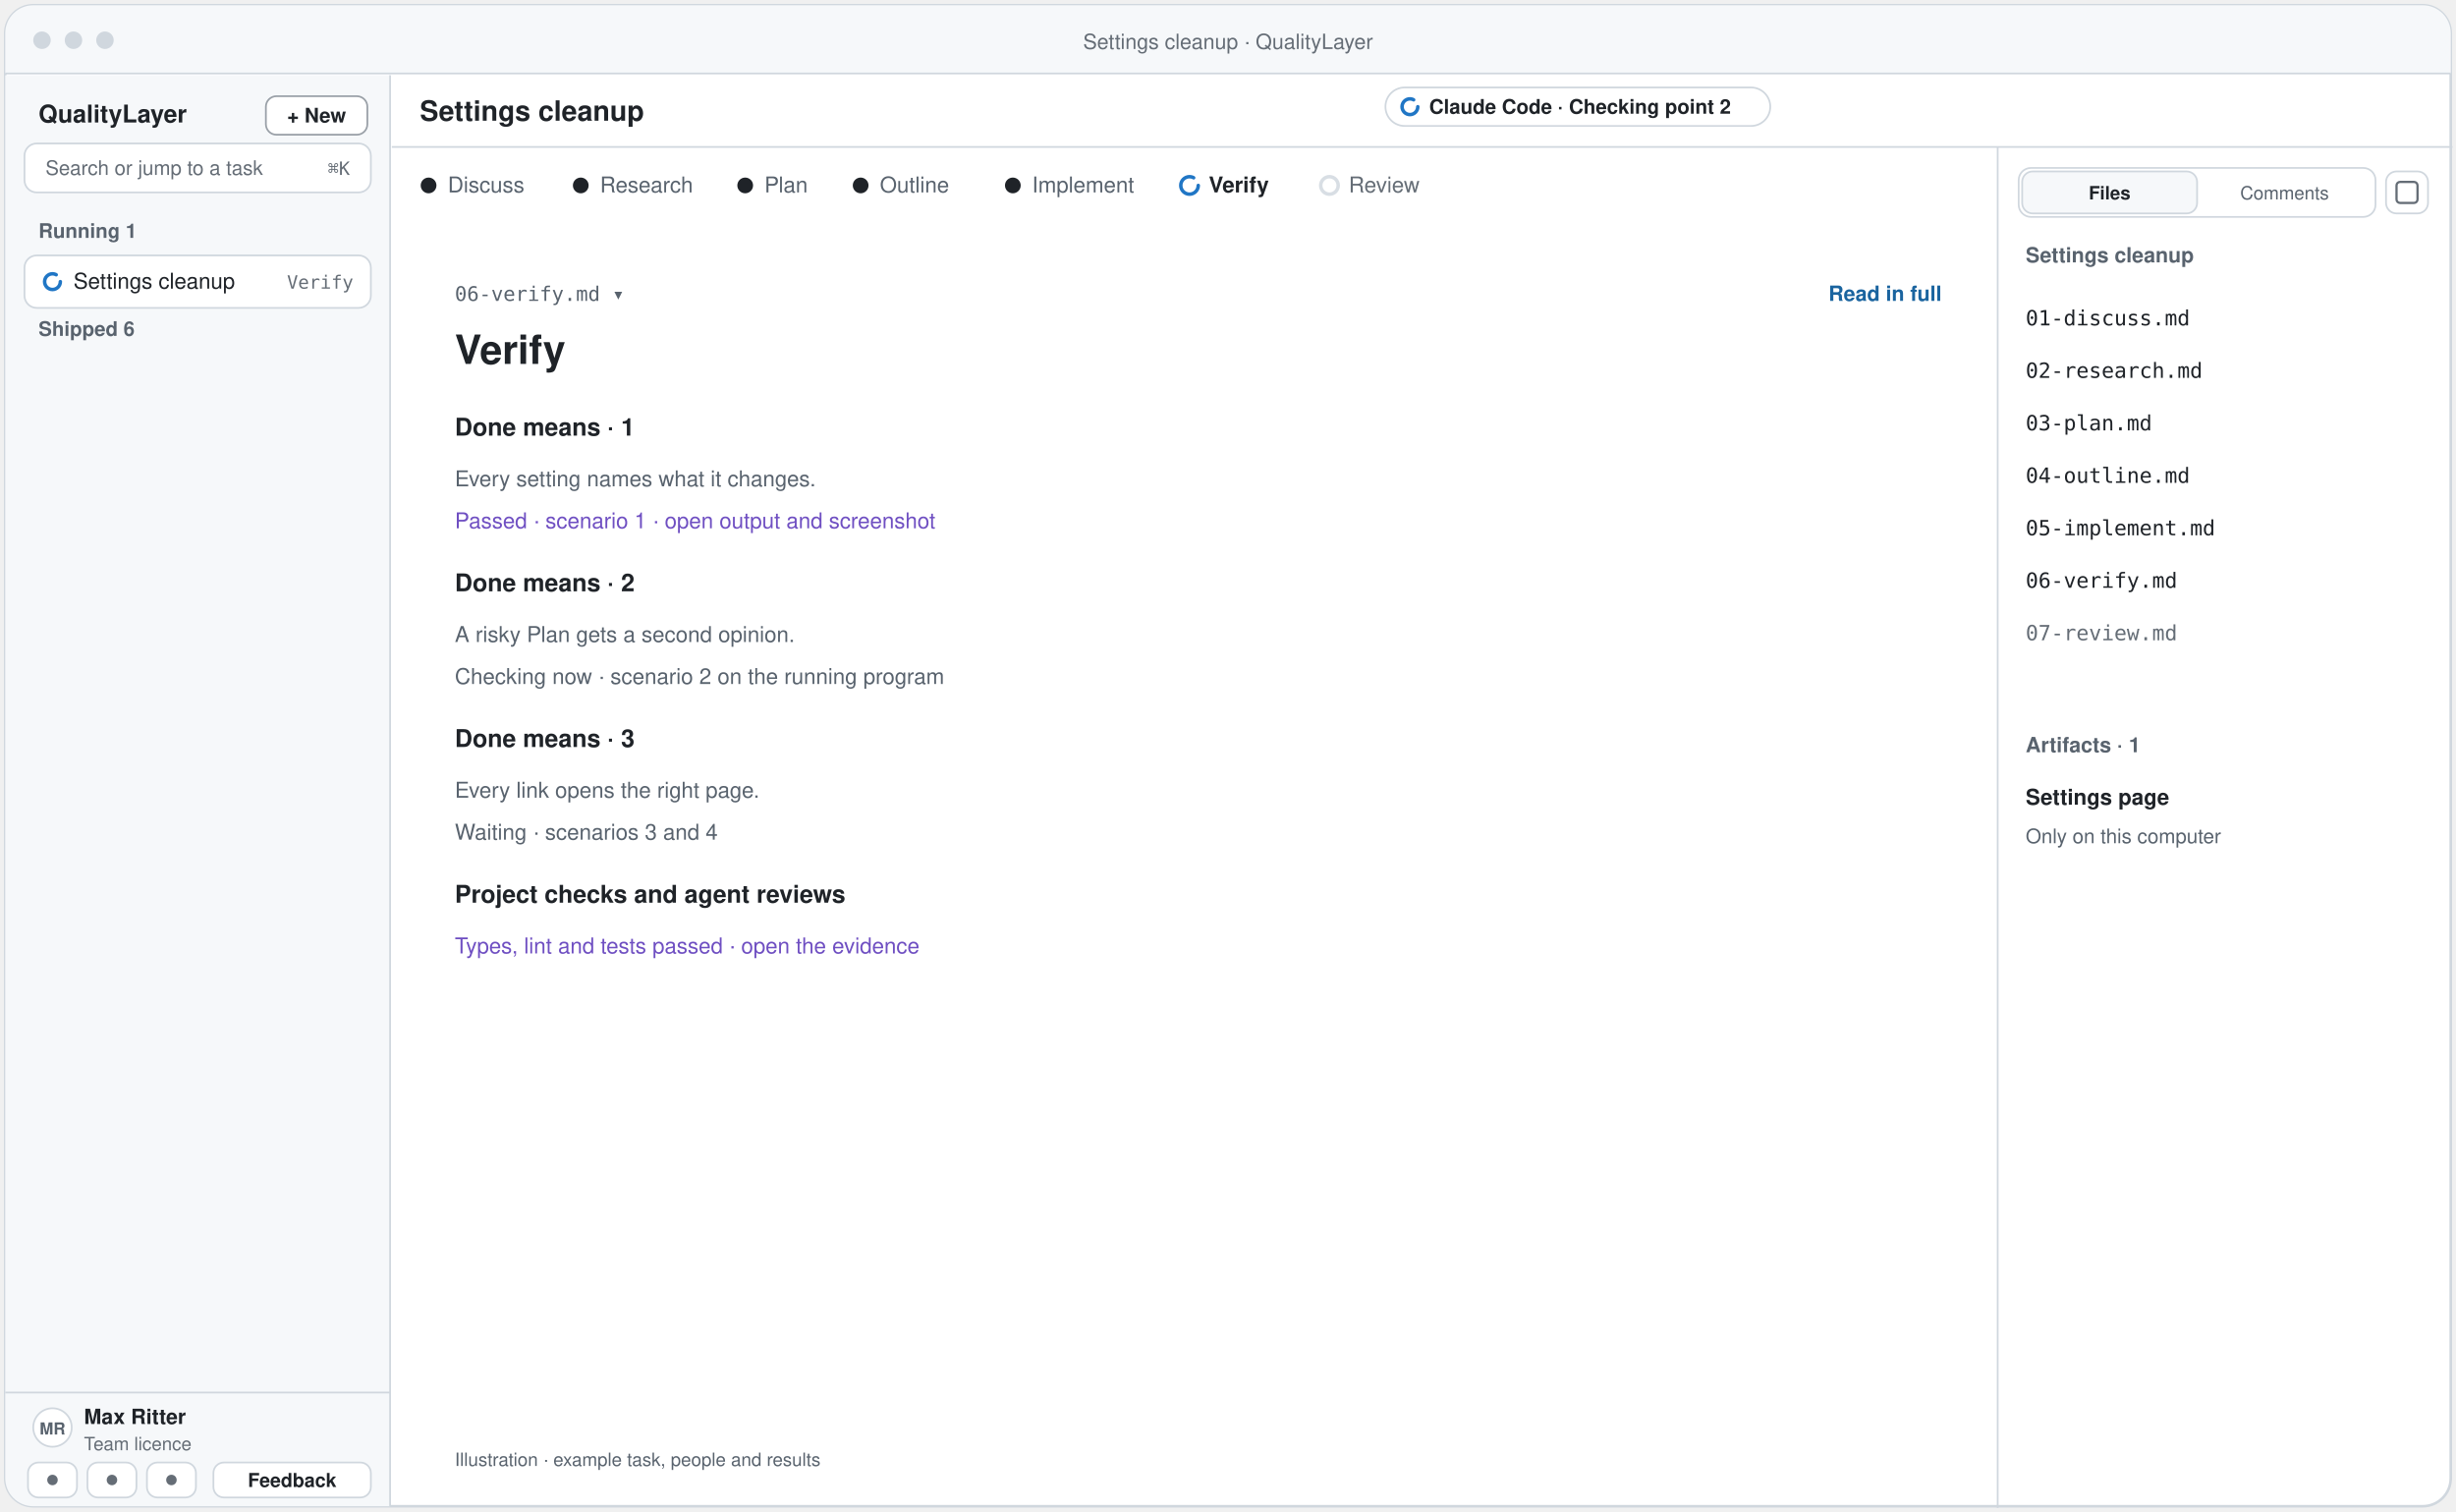
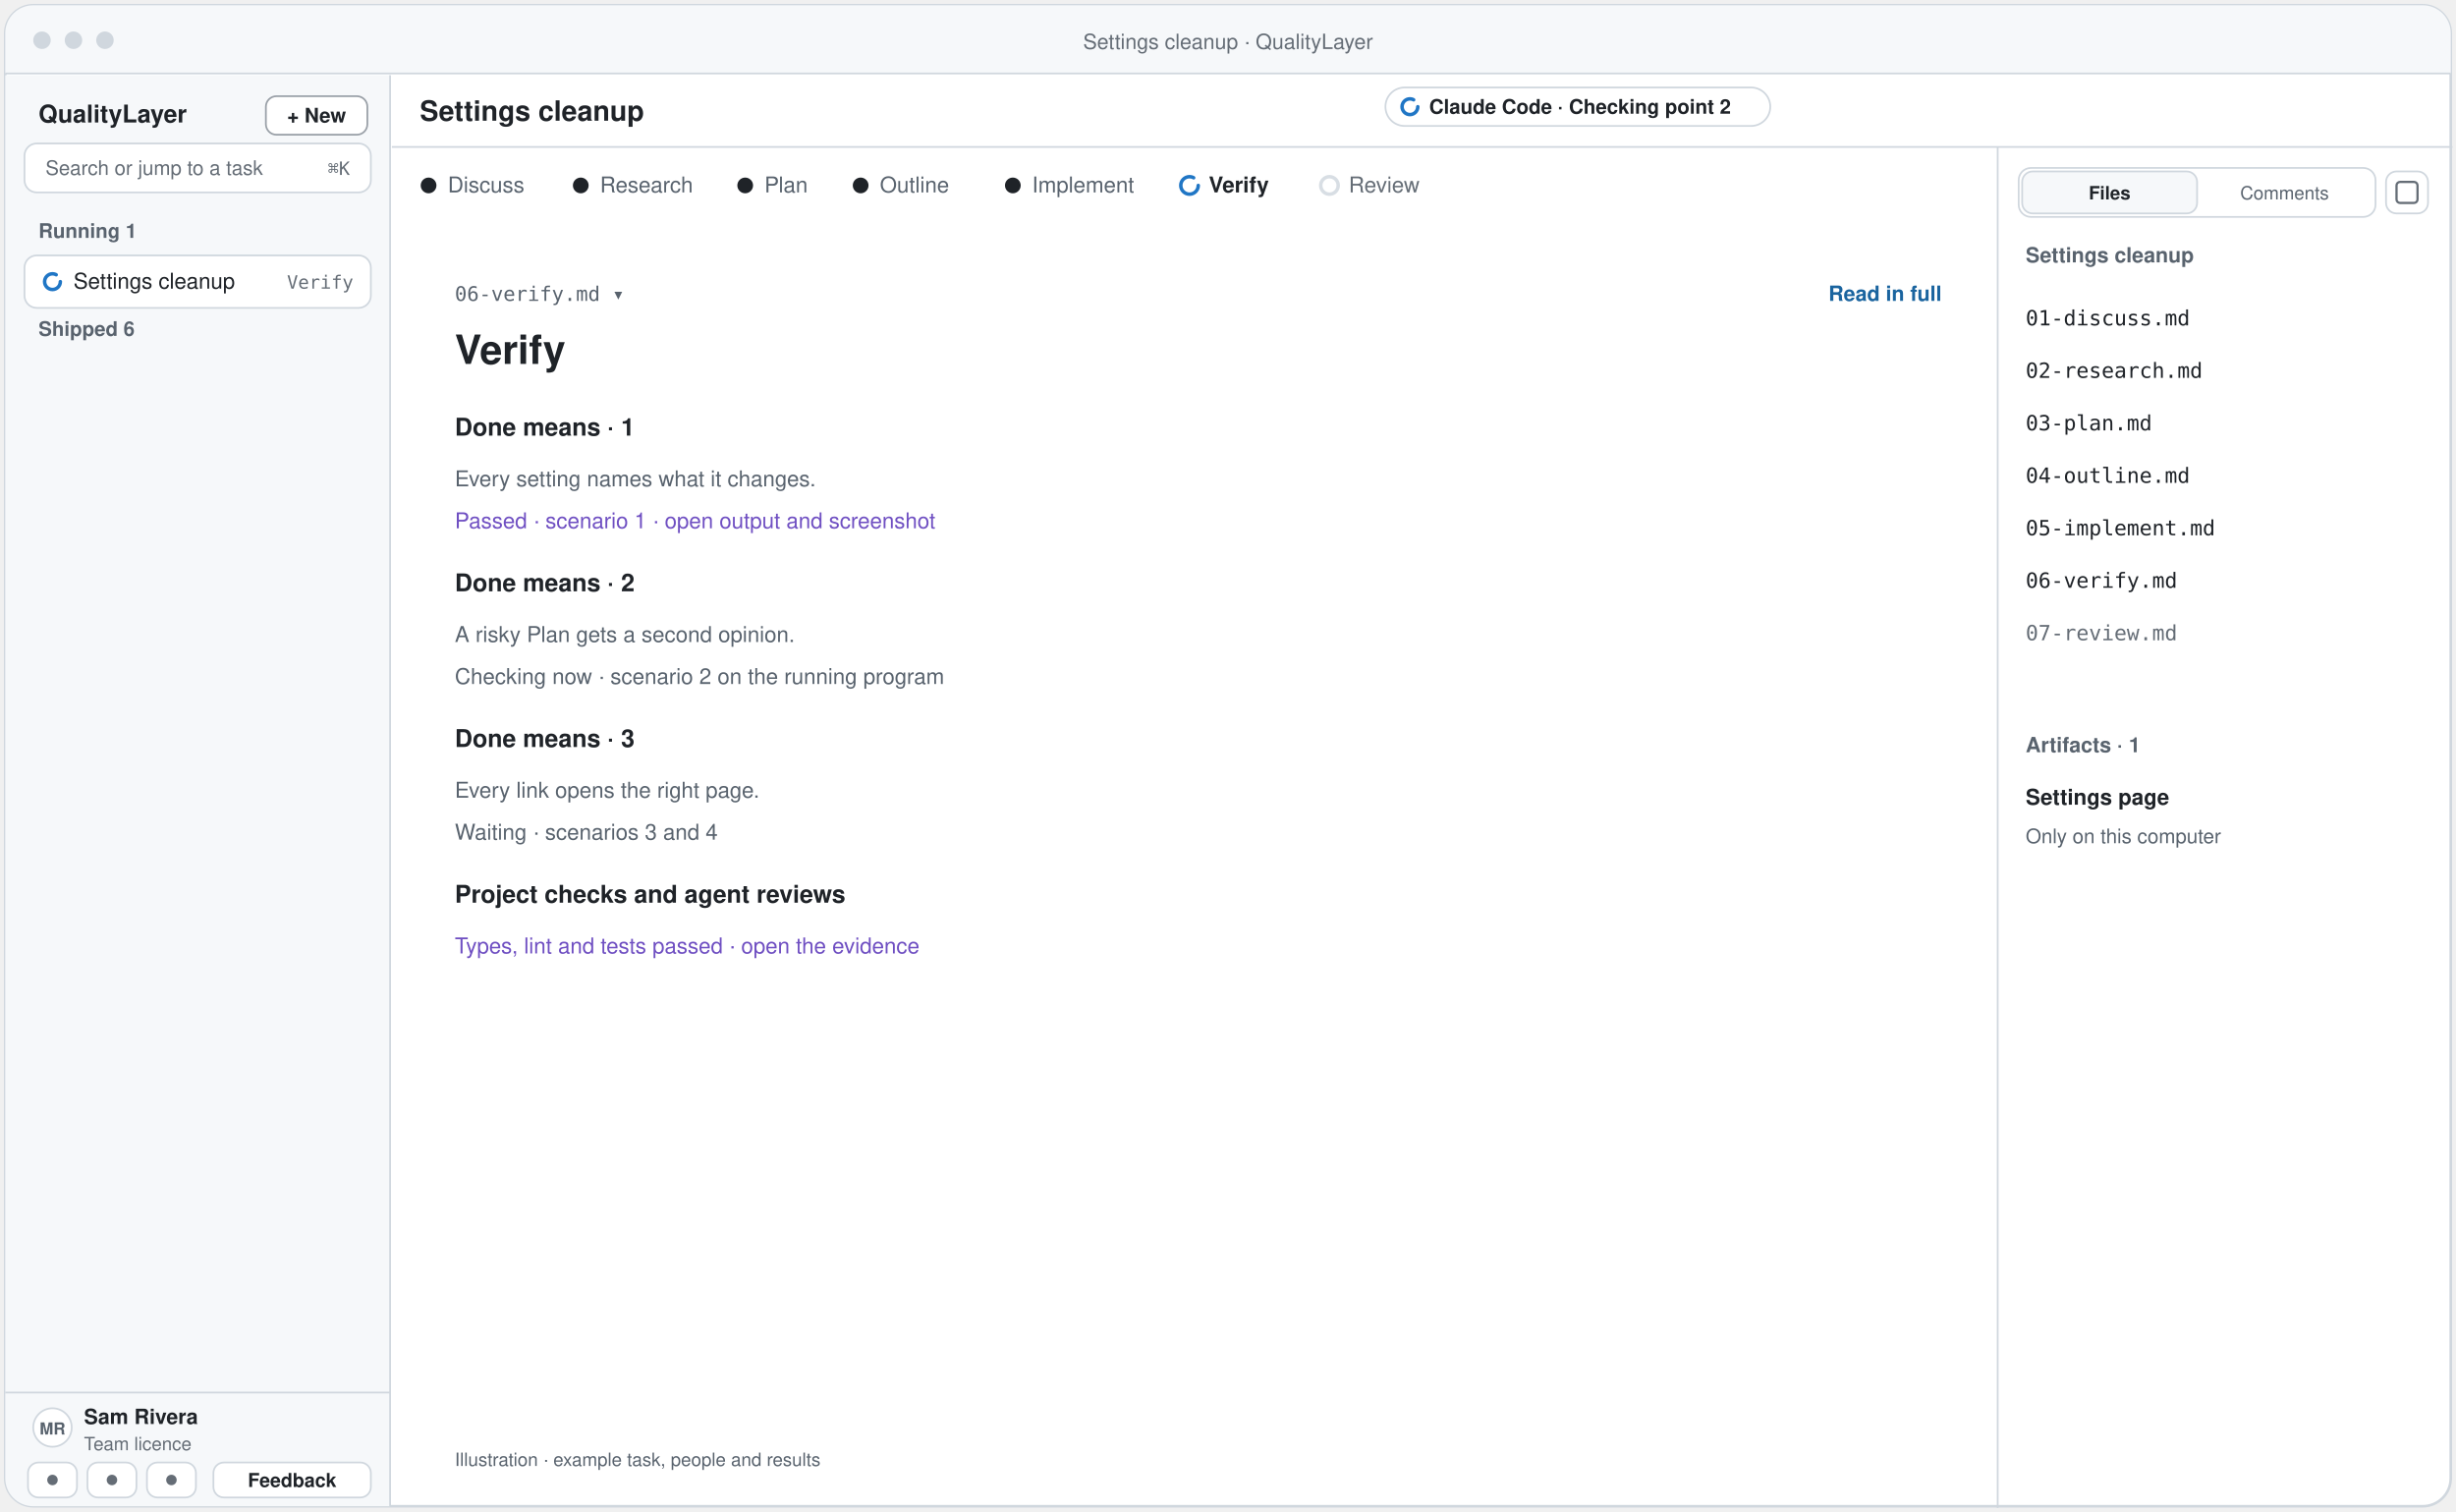
<svg xmlns="http://www.w3.org/2000/svg" style="background:#ffffff" width="1404" height="864" viewBox="-2 -2 1404 864" role="img" aria-label="Verify: named agent status, one focused Your turn card above the work, visible own words and Send for questions, and Files / Comments with artifacts within Files">
  <rect x="1" y="1" width="1398" height="858" rx="16" fill="#ffffff" stroke="#d0d7de" stroke-width="1.5" />
  <path d="M1 17 a16 16 0 0 1 16 -16 H1383 a16 16 0 0 1 16 16 V40 H1 Z" fill="#f6f8fa" />
  <line x1="1" y1="40" x2="1399" y2="40" stroke="#d0d7de" />
  <circle cx="22" cy="21" r="5" fill="#d0d7de" />
  <circle cx="40" cy="21" r="5" fill="#d0d7de" />
  <circle cx="58" cy="21" r="5" fill="#d0d7de" />
  <text x="700.0" y="26" font-family="-apple-system, BlinkMacSystemFont, 'Segoe UI', 'Helvetica Neue', Helvetica, Arial, sans-serif" font-size="12" font-weight="500" fill="#656d76" text-anchor="middle">Settings cleanup · QualityLayer</text>
  <path d="M1 41 H221 V859 H17 a16 16 0 0 1 -16 -16 Z" fill="#f6f8fa" />
  <line x1="221" y1="41" x2="221" y2="859" stroke="#d0d7de" />
  <text x="20" y="68" font-family="-apple-system, BlinkMacSystemFont, 'Segoe UI', 'Helvetica Neue', Helvetica, Arial, sans-serif" font-size="14" font-weight="700" fill="#1f2328" text-anchor="start">QualityLayer</text>
  <rect x="150" y="53" width="58" height="22" rx="6" fill="#ffffff" stroke="#59636e" stroke-opacity="0.6" />
  <text x="179" y="68" font-family="-apple-system, BlinkMacSystemFont, 'Segoe UI', 'Helvetica Neue', Helvetica, Arial, sans-serif" font-size="11.5" font-weight="600" fill="#1f2328" text-anchor="middle">+ New</text>
  <rect x="12" y="80" width="198" height="28" rx="7" fill="#ffffff" stroke="#d0d7de" />
  <text x="24" y="98" font-family="-apple-system, BlinkMacSystemFont, 'Segoe UI', 'Helvetica Neue', Helvetica, Arial, sans-serif" font-size="11.5" font-weight="400" fill="#656d76" text-anchor="start">Search or jump to a task</text>
  <text x="198" y="98" font-family="ui-monospace, SFMono-Regular, Menlo, Consolas, monospace" font-size="10.5" font-weight="500" fill="#656d76" text-anchor="end">⌘K</text>
  <text x="20" y="134" font-family="-apple-system, BlinkMacSystemFont, 'Segoe UI', 'Helvetica Neue', Helvetica, Arial, sans-serif" font-size="11.5" font-weight="650" fill="#59636e" text-anchor="start">Running  1</text>
  <rect x="12" y="144" width="198" height="30" rx="7" fill="#ffffff" stroke="#d0d7de" />
  <circle cx="28" cy="159" r="4.5" fill="none" stroke="#2076c5" stroke-width="2" stroke-dasharray="23.4 5.4" stroke-linecap="round" />
  <text x="40" y="163" font-family="-apple-system, BlinkMacSystemFont, 'Segoe UI', 'Helvetica Neue', Helvetica, Arial, sans-serif" font-size="12.5" font-weight="500" fill="#1f2328" text-anchor="start">Settings cleanup</text>
  <text x="200" y="163" font-family="ui-monospace, SFMono-Regular, Menlo, Consolas, monospace" font-size="10.5" font-weight="500" fill="#656d76" text-anchor="end">Verify</text>
  <text x="20" y="190" font-family="-apple-system, BlinkMacSystemFont, 'Segoe UI', 'Helvetica Neue', Helvetica, Arial, sans-serif" font-size="11.5" font-weight="650" fill="#59636e" text-anchor="start">Shipped  6</text>
  <line x1="1" y1="794" x2="221" y2="794" stroke="#d0d7de" />
  <circle cx="28" cy="814" r="11" fill="#ffffff" stroke="#d0d7de" />
  <text x="28" y="818" font-family="-apple-system, BlinkMacSystemFont, 'Segoe UI', 'Helvetica Neue', Helvetica, Arial, sans-serif" font-size="9.5" font-weight="650" fill="#59636e" text-anchor="middle">MR</text>
-   <text x="46" y="812" font-family="-apple-system, BlinkMacSystemFont, 'Segoe UI', 'Helvetica Neue', Helvetica, Arial, sans-serif" font-size="12" font-weight="600" fill="#1f2328" text-anchor="start">Max Ritter</text>
+   <text x="46" y="812" font-family="-apple-system, BlinkMacSystemFont, 'Segoe UI', 'Helvetica Neue', Helvetica, Arial, sans-serif" font-size="12" font-weight="600" fill="#1f2328" text-anchor="start">Sam Rivera</text>
  <text x="46" y="827" font-family="-apple-system, BlinkMacSystemFont, 'Segoe UI', 'Helvetica Neue', Helvetica, Arial, sans-serif" font-size="10.5" font-weight="400" fill="#656d76" text-anchor="start">Team licence</text>
  <rect x="14" y="834" width="28" height="20" rx="6" fill="#ffffff" stroke="#d0d7de" />
  <circle cx="28" cy="844" r="3" fill="#656d76" />
  <rect x="48" y="834" width="28" height="20" rx="6" fill="#ffffff" stroke="#d0d7de" />
  <circle cx="62" cy="844" r="3" fill="#656d76" />
  <rect x="82" y="834" width="28" height="20" rx="6" fill="#ffffff" stroke="#d0d7de" />
  <circle cx="96" cy="844" r="3" fill="#656d76" />
  <rect x="120" y="834" width="90" height="20" rx="6" fill="#ffffff" stroke="#d0d7de" />
  <text x="165" y="848" font-family="-apple-system, BlinkMacSystemFont, 'Segoe UI', 'Helvetica Neue', Helvetica, Arial, sans-serif" font-size="11" font-weight="600" fill="#1f2328" text-anchor="middle">Feedback</text>
  <text x="238" y="67" font-family="-apple-system, BlinkMacSystemFont, 'Segoe UI', 'Helvetica Neue', Helvetica, Arial, sans-serif" font-size="16" font-weight="650" fill="#1f2328" text-anchor="start">Settings cleanup</text>
  <circle cx="243" cy="104" r="4.5" fill="#1f2328" />
  <text x="254" y="108" font-family="-apple-system, BlinkMacSystemFont, 'Segoe UI', 'Helvetica Neue', Helvetica, Arial, sans-serif" font-size="12.5" font-weight="400" fill="#59636e">Discuss</text>
  <circle cx="330.0" cy="104" r="4.5" fill="#1f2328" />
  <text x="341.0" y="108" font-family="-apple-system, BlinkMacSystemFont, 'Segoe UI', 'Helvetica Neue', Helvetica, Arial, sans-serif" font-size="12.5" font-weight="400" fill="#59636e">Research</text>
  <circle cx="424.0" cy="104" r="4.5" fill="#1f2328" />
  <text x="435.0" y="108" font-family="-apple-system, BlinkMacSystemFont, 'Segoe UI', 'Helvetica Neue', Helvetica, Arial, sans-serif" font-size="12.5" font-weight="400" fill="#59636e">Plan</text>
  <circle cx="490.0" cy="104" r="4.5" fill="#1f2328" />
  <text x="501.0" y="108" font-family="-apple-system, BlinkMacSystemFont, 'Segoe UI', 'Helvetica Neue', Helvetica, Arial, sans-serif" font-size="12.5" font-weight="400" fill="#59636e">Outline</text>
  <circle cx="577.0" cy="104" r="4.5" fill="#1f2328" />
  <text x="588.0" y="108" font-family="-apple-system, BlinkMacSystemFont, 'Segoe UI', 'Helvetica Neue', Helvetica, Arial, sans-serif" font-size="12.5" font-weight="400" fill="#59636e">Implement</text>
  <circle cx="678.0" cy="104" r="5" fill="none" stroke="#2076c5" stroke-width="2" stroke-dasharray="26.0 6.0" stroke-linecap="round" />
  <text x="689.0" y="108" font-family="-apple-system, BlinkMacSystemFont, 'Segoe UI', 'Helvetica Neue', Helvetica, Arial, sans-serif" font-size="12.5" font-weight="600" fill="#1f2328">Verify</text>
  <circle cx="758.0" cy="104" r="5" fill="none" stroke="#d8dee4" stroke-width="2" />
  <text x="769.0" y="108" font-family="-apple-system, BlinkMacSystemFont, 'Segoe UI', 'Helvetica Neue', Helvetica, Arial, sans-serif" font-size="12.5" font-weight="400" fill="#656d76">Review</text>
  <rect x="790" y="48" width="220.0" height="22" rx="11" fill="#ffffff" stroke="#d0d7de" />
  <circle cx="804" cy="59" r="4.5" fill="none" stroke="#2076c5" stroke-width="2" stroke-dasharray="23.4 5.4" stroke-linecap="round" />
  <text x="815" y="63" font-family="-apple-system, BlinkMacSystemFont, 'Segoe UI', 'Helvetica Neue', Helvetica, Arial, sans-serif" font-size="11.5" font-weight="600" fill="#1f2328" text-anchor="start">Claude Code · Checking point 2</text>
  <line x1="222" y1="82" x2="1400" y2="82" stroke="#d0d7de" />
  <text x="258" y="170" font-family="ui-monospace, SFMono-Regular, Menlo, Consolas, monospace" font-size="11.5" font-weight="500" fill="#59636e" text-anchor="start">06-verify.md  ▾</text>
  <text x="1108" y="170" font-family="-apple-system, BlinkMacSystemFont, 'Segoe UI', 'Helvetica Neue', Helvetica, Arial, sans-serif" font-size="12" font-weight="600" fill="#1a649f" text-anchor="end">Read in full</text>
  <text x="258" y="206" font-family="-apple-system, BlinkMacSystemFont, 'Segoe UI', 'Helvetica Neue', Helvetica, Arial, sans-serif" font-size="23" font-weight="650" fill="#1f2328" text-anchor="start">Verify</text>
  <text x="258" y="247" font-family="-apple-system, BlinkMacSystemFont, 'Segoe UI', 'Helvetica Neue', Helvetica, Arial, sans-serif" font-size="14" font-weight="650" fill="#1f2328" text-anchor="start">Done means · 1</text>
  <text x="258" y="276" font-family="-apple-system, BlinkMacSystemFont, 'Segoe UI', 'Helvetica Neue', Helvetica, Arial, sans-serif" font-size="12.5" font-weight="500" fill="#59636e" text-anchor="start">Every setting names what it changes.</text>
  <text x="258" y="300" font-family="-apple-system, BlinkMacSystemFont, 'Segoe UI', 'Helvetica Neue', Helvetica, Arial, sans-serif" font-size="12.5" font-weight="500" fill="#6f4fc2" text-anchor="start">Passed · scenario 1 · open output and screenshot</text>
  <text x="258" y="336" font-family="-apple-system, BlinkMacSystemFont, 'Segoe UI', 'Helvetica Neue', Helvetica, Arial, sans-serif" font-size="14" font-weight="650" fill="#1f2328" text-anchor="start">Done means · 2</text>
  <text x="258" y="365" font-family="-apple-system, BlinkMacSystemFont, 'Segoe UI', 'Helvetica Neue', Helvetica, Arial, sans-serif" font-size="12.5" font-weight="500" fill="#59636e" text-anchor="start">A risky Plan gets a second opinion.</text>
  <text x="258" y="389" font-family="-apple-system, BlinkMacSystemFont, 'Segoe UI', 'Helvetica Neue', Helvetica, Arial, sans-serif" font-size="12.5" font-weight="500" fill="#59636e" text-anchor="start">Checking now · scenario 2 on the running program</text>
  <text x="258" y="425" font-family="-apple-system, BlinkMacSystemFont, 'Segoe UI', 'Helvetica Neue', Helvetica, Arial, sans-serif" font-size="14" font-weight="650" fill="#1f2328" text-anchor="start">Done means · 3</text>
  <text x="258" y="454" font-family="-apple-system, BlinkMacSystemFont, 'Segoe UI', 'Helvetica Neue', Helvetica, Arial, sans-serif" font-size="12.5" font-weight="500" fill="#59636e" text-anchor="start">Every link opens the right page.</text>
  <text x="258" y="478" font-family="-apple-system, BlinkMacSystemFont, 'Segoe UI', 'Helvetica Neue', Helvetica, Arial, sans-serif" font-size="12.5" font-weight="500" fill="#59636e" text-anchor="start">Waiting · scenarios 3 and 4</text>
  <text x="258" y="514" font-family="-apple-system, BlinkMacSystemFont, 'Segoe UI', 'Helvetica Neue', Helvetica, Arial, sans-serif" font-size="14" font-weight="650" fill="#1f2328" text-anchor="start">Project checks and agent reviews</text>
  <text x="258" y="543" font-family="-apple-system, BlinkMacSystemFont, 'Segoe UI', 'Helvetica Neue', Helvetica, Arial, sans-serif" font-size="12.5" font-weight="500" fill="#6f4fc2" text-anchor="start">Types, lint and tests passed · open the evidence</text>
  <line x1="1140" y1="82" x2="1140" y2="860" stroke="#d0d7de" />
  <rect x="1152" y="94" width="204" height="28" rx="7" fill="#ffffff" stroke="#d0d7de" />
  <rect x="1154.0" y="96" width="100.0" height="24" rx="6" fill="#f6f8fa" stroke="#d0d7de" />
  <text x="1204.0" y="112" font-family="-apple-system, BlinkMacSystemFont, 'Segoe UI', 'Helvetica Neue', Helvetica, Arial, sans-serif" font-size="10.5" font-weight="600" fill="#1f2328" text-anchor="middle">Files</text>
  <text x="1304.0" y="112" font-family="-apple-system, BlinkMacSystemFont, 'Segoe UI', 'Helvetica Neue', Helvetica, Arial, sans-serif" font-size="10.5" font-weight="500" fill="#59636e" text-anchor="middle">Comments</text>
  <rect x="1362" y="96" width="24" height="24" rx="6" fill="#ffffff" stroke="#d0d7de" />
  <rect x="1368" y="102" width="12" height="12" rx="2" fill="none" stroke="#656d76" stroke-width="1.3" />
  <text x="1156" y="148" font-family="-apple-system, BlinkMacSystemFont, 'Segoe UI', 'Helvetica Neue', Helvetica, Arial, sans-serif" font-size="12" font-weight="600" fill="#59636e" text-anchor="start">Settings cleanup</text>
  <text x="1156" y="184" font-family="ui-monospace, SFMono-Regular, Menlo, Consolas, monospace" font-size="12" font-weight="500" fill="#1f2328" text-anchor="start">01-discuss.md</text>
  <text x="1156" y="214" font-family="ui-monospace, SFMono-Regular, Menlo, Consolas, monospace" font-size="12" font-weight="500" fill="#1f2328" text-anchor="start">02-research.md</text>
  <text x="1156" y="244" font-family="ui-monospace, SFMono-Regular, Menlo, Consolas, monospace" font-size="12" font-weight="500" fill="#1f2328" text-anchor="start">03-plan.md</text>
  <text x="1156" y="274" font-family="ui-monospace, SFMono-Regular, Menlo, Consolas, monospace" font-size="12" font-weight="500" fill="#1f2328" text-anchor="start">04-outline.md</text>
  <text x="1156" y="304" font-family="ui-monospace, SFMono-Regular, Menlo, Consolas, monospace" font-size="12" font-weight="500" fill="#1f2328" text-anchor="start">05-implement.md</text>
  <text x="1156" y="334" font-family="ui-monospace, SFMono-Regular, Menlo, Consolas, monospace" font-size="12" font-weight="500" fill="#1f2328" text-anchor="start">06-verify.md</text>
  <text x="1156" y="364" font-family="ui-monospace, SFMono-Regular, Menlo, Consolas, monospace" font-size="12" font-weight="500" fill="#656d76" text-anchor="start">07-review.md</text>
  <text x="1156" y="428" font-family="-apple-system, BlinkMacSystemFont, 'Segoe UI', 'Helvetica Neue', Helvetica, Arial, sans-serif" font-size="12" font-weight="600" fill="#59636e" text-anchor="start">Artifacts · 1</text>
  <text x="1156" y="458" font-family="-apple-system, BlinkMacSystemFont, 'Segoe UI', 'Helvetica Neue', Helvetica, Arial, sans-serif" font-size="12.5" font-weight="600" fill="#1f2328" text-anchor="start">Settings page</text>
  <text x="1156" y="480" font-family="-apple-system, BlinkMacSystemFont, 'Segoe UI', 'Helvetica Neue', Helvetica, Arial, sans-serif" font-size="11.5" font-weight="400" fill="#59636e" text-anchor="start">Only on this computer</text>
  <text x="258" y="836" font-family="-apple-system, BlinkMacSystemFont, 'Segoe UI', 'Helvetica Neue', Helvetica, Arial, sans-serif" font-size="10.5" font-weight="400" fill="#59636e" text-anchor="start">Illustration · example task, people and results</text>
</svg>
